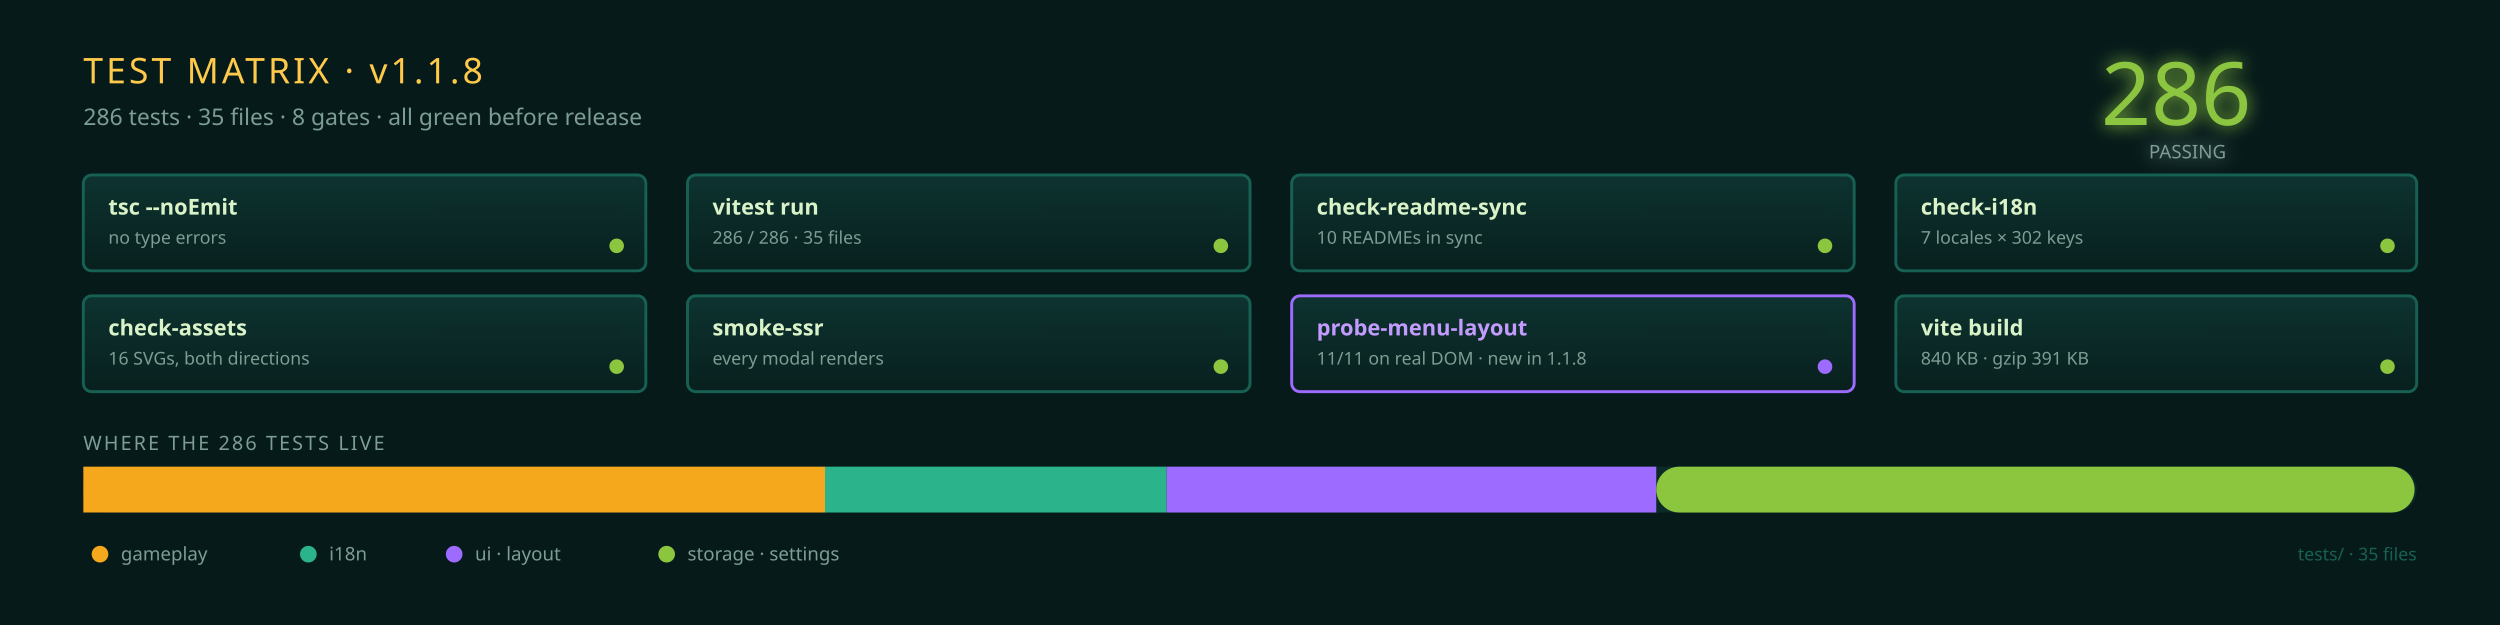
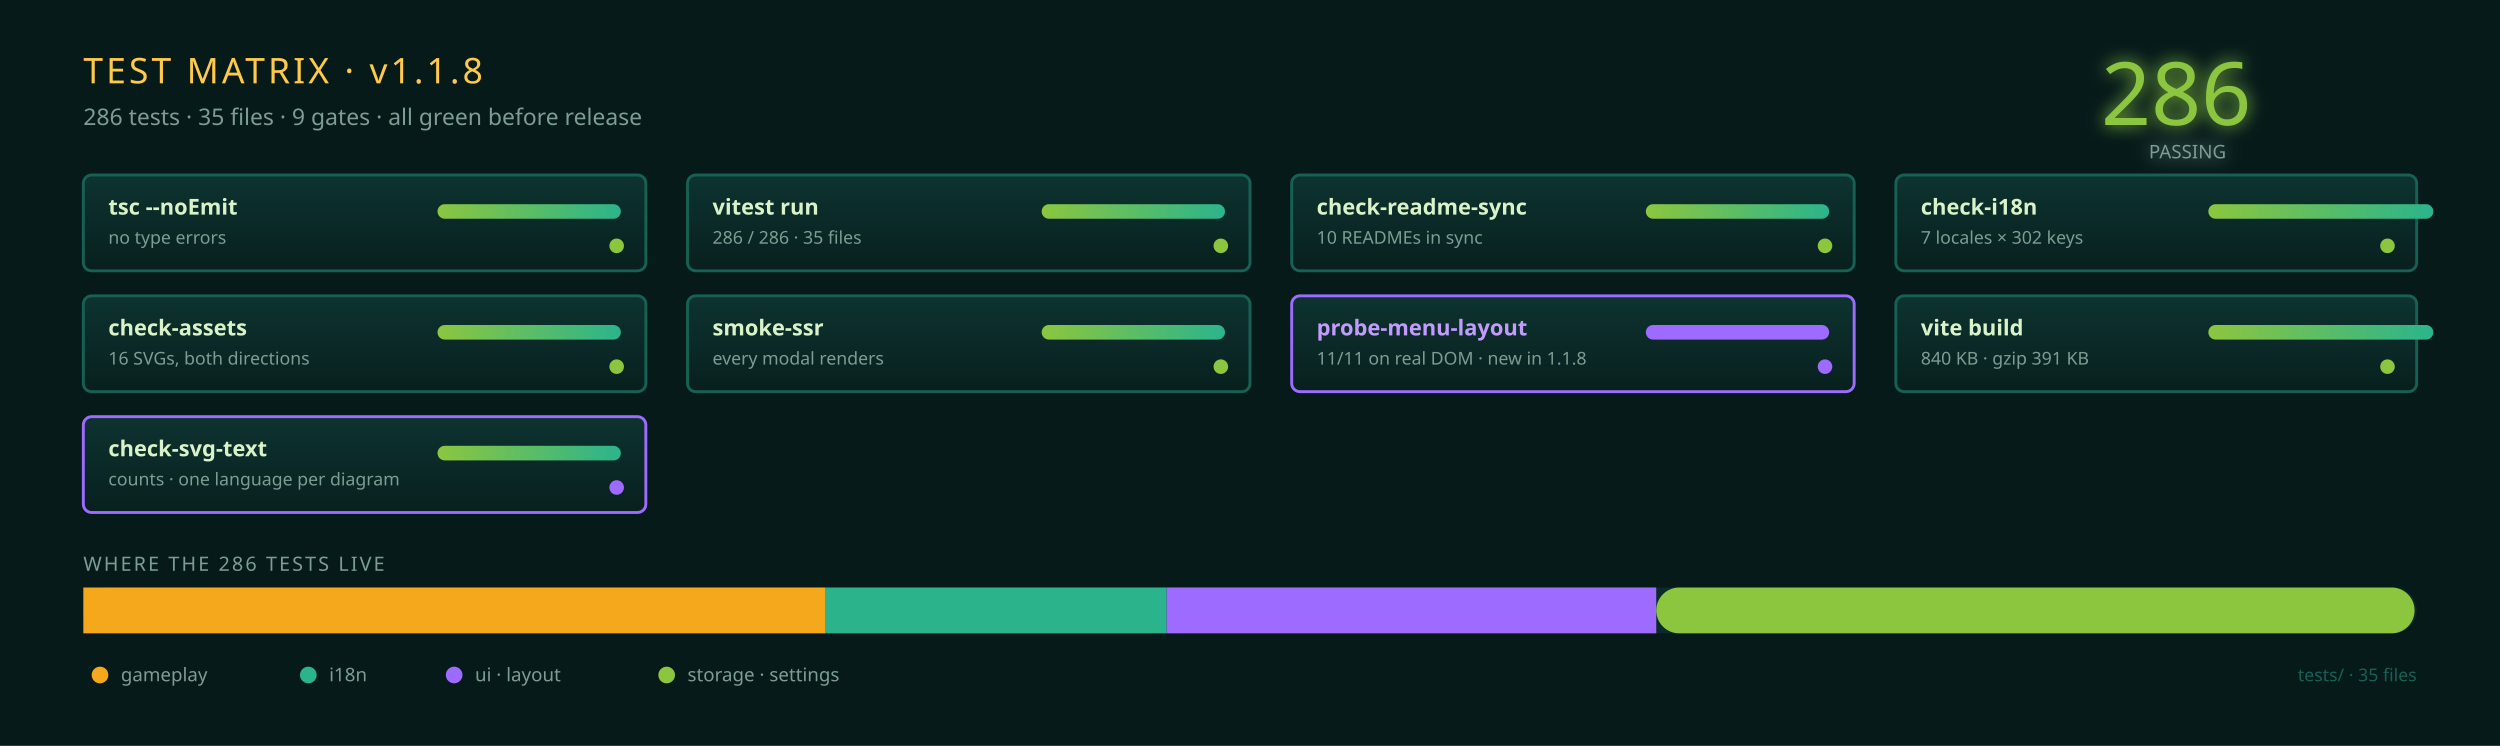
- <svg xmlns="http://www.w3.org/2000/svg" viewBox="0 0 1200 300" role="img" aria-label="Ma trận kiểm thử v1.1.8 — 35 file, 286 test, tám cổng chất lượng (hoạt họa SMIL)">
+ <svg xmlns="http://www.w3.org/2000/svg" viewBox="0 0 1200 358" role="img" aria-label="Ma trận kiểm thử v1.1.8 — 35 file, 286 test, tám cổng chất lượng (hoạt họa SMIL)">
  <defs>
    <linearGradient id="tmBar" x1="0" y1="0" x2="1" y2="0">
      <stop offset="0" stop-color="#8cc63f" />
      <stop offset="1" stop-color="#2bb48c" />
    </linearGradient>
    <linearGradient id="tmCard" x1="0" y1="0" x2="0" y2="1">
      <stop offset="0" stop-color="#0d3330" />
      <stop offset="1" stop-color="#08201e" />
    </linearGradient>
    <filter id="tmGlow" x="-30%" y="-30%" width="160%" height="160%">
      <feGaussianBlur stdDeviation="4" result="b" />
      <feMerge>
        <feMergeNode in="b" />
        <feMergeNode in="SourceGraphic" />
      </feMerge>
    </filter>
  </defs>
-   <rect width="1200" height="300" fill="#061a1a" />
+   <rect width="1200" height="358" fill="#061a1a" />
  <text x="40" y="40" font-family="Bungee, sans-serif" font-size="17" fill="#ffc94a" letter-spacing="1.5">TEST MATRIX · v1.1.8</text>
-   <text x="40" y="60" font-family="system-ui, sans-serif" font-size="11" fill="#7d9d94">286 tests · 35 files · 8 gates · all green before release</text>
+   <text x="40" y="60" font-family="system-ui, sans-serif" font-size="11" fill="#7d9d94">286 tests · 35 files · 9 gates · all green before release</text>
  <g transform="translate(1050,30)" filter="url(#tmGlow)">
    <text x="0" y="30" text-anchor="middle" font-family="Bungee, sans-serif" font-size="42" fill="#8cc63f">286
      <animate attributeName="opacity" values="0.75;1;0.75" dur="3.2s" repeatCount="indefinite" />
    </text>
    <text x="0" y="46" text-anchor="middle" font-family="system-ui, sans-serif" font-size="9" fill="#7d9d94">PASSING</text>
  </g>
  <g font-family="system-ui, sans-serif">
    <g transform="translate(40,84)">
      <rect width="270" height="46" rx="4" fill="url(#tmCard)" stroke="#166153" stroke-width="1.4" />
      <text x="12" y="19" font-size="10.5" fill="#d9f2c8" font-weight="700">tsc --noEmit</text>
      <text x="12" y="33" font-size="8.5" fill="#7d9d94">no type errors</text>
      <rect x="170" y="14" width="88" height="7" rx="3.5" fill="#0b2a28" />
-       <rect x="170" y="14" width="0" height="7" rx="3.5" fill="url(#tmBar)">
-         <animate attributeName="width" values="0;88;88;0" dur="9s" repeatCount="indefinite" />
+       <rect x="170" y="14" width="88" height="7" rx="3.5" fill="url(#tmBar)">
+         <animate attributeName="opacity" values="0.6;1;1;0.6" dur="9s" repeatCount="indefinite" />
      </rect>
      <circle cx="256" cy="34" r="3.5" fill="#8cc63f">
        <animate attributeName="opacity" values="1;0.3;1" dur="2.4s" repeatCount="indefinite" />
      </circle>
    </g>
    <g transform="translate(330,84)">
      <rect width="270" height="46" rx="4" fill="url(#tmCard)" stroke="#166153" stroke-width="1.4" />
      <text x="12" y="19" font-size="10.5" fill="#d9f2c8" font-weight="700">vitest run</text>
      <text x="12" y="33" font-size="8.5" fill="#7d9d94">286 / 286 · 35 files</text>
      <rect x="170" y="14" width="88" height="7" rx="3.5" fill="#0b2a28" />
-       <rect x="170" y="14" width="0" height="7" rx="3.5" fill="url(#tmBar)">
-         <animate attributeName="width" values="0;88;88;0" dur="9s" begin="0.6s" repeatCount="indefinite" />
+       <rect x="170" y="14" width="88" height="7" rx="3.5" fill="url(#tmBar)">
+         <animate attributeName="opacity" values="0.6;1;1;0.6" dur="9s" begin="0.6s" repeatCount="indefinite" />
      </rect>
      <circle cx="256" cy="34" r="3.5" fill="#8cc63f">
        <animate attributeName="opacity" values="1;0.3;1" dur="2.4s" begin="0.3s" repeatCount="indefinite" />
      </circle>
    </g>
    <g transform="translate(620,84)">
      <rect width="270" height="46" rx="4" fill="url(#tmCard)" stroke="#166153" stroke-width="1.4" />
      <text x="12" y="19" font-size="10.5" fill="#d9f2c8" font-weight="700">check-readme-sync</text>
      <text x="12" y="33" font-size="8.5" fill="#7d9d94">10 READMEs in sync</text>
      <rect x="170" y="14" width="88" height="7" rx="3.5" fill="#0b2a28" />
-       <rect x="170" y="14" width="0" height="7" rx="3.5" fill="url(#tmBar)">
-         <animate attributeName="width" values="0;88;88;0" dur="9s" begin="1.2s" repeatCount="indefinite" />
+       <rect x="170" y="14" width="88" height="7" rx="3.5" fill="url(#tmBar)">
+         <animate attributeName="opacity" values="0.6;1;1;0.6" dur="9s" begin="1.2s" repeatCount="indefinite" />
      </rect>
      <circle cx="256" cy="34" r="3.5" fill="#8cc63f">
        <animate attributeName="opacity" values="1;0.3;1" dur="2.4s" begin="0.6s" repeatCount="indefinite" />
      </circle>
    </g>
    <g transform="translate(910,84)">
      <rect width="250" height="46" rx="4" fill="url(#tmCard)" stroke="#166153" stroke-width="1.4" />
      <text x="12" y="19" font-size="10.5" fill="#d9f2c8" font-weight="700">check-i18n</text>
      <text x="12" y="33" font-size="8.5" fill="#7d9d94">7 locales × 302 keys</text>
      <rect x="150" y="14" width="88" height="7" rx="3.5" fill="#0b2a28" />
-       <rect x="150" y="14" width="0" height="7" rx="3.5" fill="url(#tmBar)">
-         <animate attributeName="width" values="0;88;88;0" dur="9s" begin="1.8s" repeatCount="indefinite" />
+       <rect x="150" y="14" width="108" height="7" rx="3.5" fill="url(#tmBar)">
+         <animate attributeName="opacity" values="0.6;1;1;0.6" dur="9s" begin="1.8s" repeatCount="indefinite" />
      </rect>
      <circle cx="236" cy="34" r="3.5" fill="#8cc63f">
        <animate attributeName="opacity" values="1;0.3;1" dur="2.4s" begin="0.9s" repeatCount="indefinite" />
      </circle>
    </g>
    <g transform="translate(40,142)">
      <rect width="270" height="46" rx="4" fill="url(#tmCard)" stroke="#166153" stroke-width="1.4" />
      <text x="12" y="19" font-size="10.5" fill="#d9f2c8" font-weight="700">check-assets</text>
      <text x="12" y="33" font-size="8.5" fill="#7d9d94">16 SVGs, both directions</text>
      <rect x="170" y="14" width="88" height="7" rx="3.5" fill="#0b2a28" />
-       <rect x="170" y="14" width="0" height="7" rx="3.5" fill="url(#tmBar)">
-         <animate attributeName="width" values="0;88;88;0" dur="9s" begin="2.4s" repeatCount="indefinite" />
+       <rect x="170" y="14" width="88" height="7" rx="3.5" fill="url(#tmBar)">
+         <animate attributeName="opacity" values="0.6;1;1;0.6" dur="9s" begin="2.4s" repeatCount="indefinite" />
      </rect>
      <circle cx="256" cy="34" r="3.5" fill="#8cc63f">
        <animate attributeName="opacity" values="1;0.3;1" dur="2.4s" begin="1.2s" repeatCount="indefinite" />
      </circle>
    </g>
    <g transform="translate(330,142)">
      <rect width="270" height="46" rx="4" fill="url(#tmCard)" stroke="#166153" stroke-width="1.4" />
      <text x="12" y="19" font-size="10.5" fill="#d9f2c8" font-weight="700">smoke-ssr</text>
      <text x="12" y="33" font-size="8.5" fill="#7d9d94">every modal renders</text>
      <rect x="170" y="14" width="88" height="7" rx="3.5" fill="#0b2a28" />
-       <rect x="170" y="14" width="0" height="7" rx="3.5" fill="url(#tmBar)">
-         <animate attributeName="width" values="0;88;88;0" dur="9s" begin="3s" repeatCount="indefinite" />
+       <rect x="170" y="14" width="88" height="7" rx="3.5" fill="url(#tmBar)">
+         <animate attributeName="opacity" values="0.6;1;1;0.6" dur="9s" begin="3s" repeatCount="indefinite" />
      </rect>
      <circle cx="256" cy="34" r="3.5" fill="#8cc63f">
        <animate attributeName="opacity" values="1;0.3;1" dur="2.4s" begin="1.5s" repeatCount="indefinite" />
      </circle>
    </g>
    <g transform="translate(620,142)">
      <rect width="270" height="46" rx="4" fill="url(#tmCard)" stroke="#9d6bff" stroke-width="1.4" />
      <text x="12" y="19" font-size="10.5" fill="#c39bff" font-weight="700">probe-menu-layout</text>
      <text x="12" y="33" font-size="8.5" fill="#7d9d94">11/11 on real DOM · new in 1.1.8</text>
      <rect x="170" y="14" width="88" height="7" rx="3.5" fill="#0b2a28" />
-       <rect x="170" y="14" width="0" height="7" rx="3.5" fill="#9d6bff">
-         <animate attributeName="width" values="0;88;88;0" dur="9s" begin="3.6s" repeatCount="indefinite" />
+       <rect x="170" y="14" width="88" height="7" rx="3.5" fill="#9d6bff">
+         <animate attributeName="opacity" values="0.6;1;1;0.6" dur="9s" begin="3.6s" repeatCount="indefinite" />
      </rect>
      <circle cx="256" cy="34" r="3.5" fill="#9d6bff">
        <animate attributeName="opacity" values="1;0.3;1" dur="2.4s" begin="1.8s" repeatCount="indefinite" />
      </circle>
    </g>
    <g transform="translate(910,142)">
      <rect width="250" height="46" rx="4" fill="url(#tmCard)" stroke="#166153" stroke-width="1.4" />
      <text x="12" y="19" font-size="10.5" fill="#d9f2c8" font-weight="700">vite build</text>
      <text x="12" y="33" font-size="8.5" fill="#7d9d94">840 KB · gzip 391 KB</text>
      <rect x="150" y="14" width="88" height="7" rx="3.5" fill="#0b2a28" />
-       <rect x="150" y="14" width="0" height="7" rx="3.5" fill="url(#tmBar)">
-         <animate attributeName="width" values="0;88;88;0" dur="9s" begin="4.2s" repeatCount="indefinite" />
+       <rect x="150" y="14" width="108" height="7" rx="3.5" fill="url(#tmBar)">
+         <animate attributeName="opacity" values="0.6;1;1;0.6" dur="9s" begin="4.2s" repeatCount="indefinite" />
      </rect>
      <circle cx="236" cy="34" r="3.5" fill="#8cc63f">
        <animate attributeName="opacity" values="1;0.3;1" dur="2.4s" begin="2.1s" repeatCount="indefinite" />
      </circle>
    </g>
+     <g transform="translate(40,200)">
+       <rect width="270" height="46" rx="4" fill="url(#tmCard)" stroke="#9d6bff" stroke-width="1.4" />
+       <text x="12" y="19" font-size="10.5" fill="#d9f2c8" font-weight="700">check-svg-text</text>
+       <text x="12" y="33" font-size="8.5" fill="#7d9d94">counts · one language per diagram</text>
+       <rect x="170" y="14" width="88" height="7" rx="3.5" fill="#0b2a28" />
+       <rect x="170" y="14" width="88" height="7" rx="3.5" fill="url(#tmBar)" />
+       <circle cx="256" cy="34" r="3.5" fill="#9d6bff">
+         <animate attributeName="opacity" values="1;0.3;1" dur="2.4s" begin="0.9s" repeatCount="indefinite" />
+       </circle>
+     </g>
  </g>
-   <text x="40" y="216" font-family="system-ui, sans-serif" font-size="9.5" fill="#7d9d94" letter-spacing="1">WHERE THE 286 TESTS LIVE</text>
-   <g transform="translate(40,224)">
+   <text x="40" y="274" font-family="system-ui, sans-serif" font-size="9.5" fill="#7d9d94" letter-spacing="1">WHERE THE 286 TESTS LIVE</text>
+   <g transform="translate(40,282)">
    <rect width="1120" height="22" rx="11" fill="#0b2a28" />
    <rect x="0" y="0" width="356" height="22" fill="#f5a81c">
      <animate attributeName="opacity" values="0.55;1;1;0.55" dur="9s" begin="0.0s" repeatCount="indefinite" />
    </rect>
    <rect x="356" y="0" width="164" height="22" fill="#2bb48c">
      <animate attributeName="opacity" values="0.55;1;1;0.55" dur="9s" begin="0.8s" repeatCount="indefinite" />
    </rect>
    <rect x="520" y="0" width="235" height="22" fill="#9d6bff">
      <animate attributeName="opacity" values="0.55;1;1;0.55" dur="9s" begin="1.6s" repeatCount="indefinite" />
    </rect>
    <rect x="755" y="0" width="364" height="22" rx="11" fill="#8cc63f">
      <animate attributeName="opacity" values="0.55;1;1;0.55" dur="9s" begin="2.4s" repeatCount="indefinite" />
    </rect>
  </g>
  <g font-family="system-ui, sans-serif" font-size="9" fill="#7d9d94">
-     <circle cx="48" cy="266" r="4" fill="#f5a81c" />
-     <text x="58" y="269">gameplay</text>
-     <circle cx="148" cy="266" r="4" fill="#2bb48c" />
-     <text x="158" y="269">i18n</text>
-     <circle cx="218" cy="266" r="4" fill="#9d6bff" />
-     <text x="228" y="269">ui · layout</text>
-     <circle cx="320" cy="266" r="4" fill="#8cc63f" />
-     <text x="330" y="269">storage · settings</text>
+     <circle cx="48" cy="324" r="4" fill="#f5a81c" />
+     <text x="58" y="327">gameplay</text>
+     <circle cx="148" cy="324" r="4" fill="#2bb48c" />
+     <text x="158" y="327">i18n</text>
+     <circle cx="218" cy="324" r="4" fill="#9d6bff" />
+     <text x="228" y="327">ui · layout</text>
+     <circle cx="320" cy="324" r="4" fill="#8cc63f" />
+     <text x="330" y="327">storage · settings</text>
  </g>
-   <text x="1160" y="269" text-anchor="end" font-family="system-ui, sans-serif" font-size="8.5" fill="#166153">tests/ · 35 files</text>
+   <text x="1160" y="327" text-anchor="end" font-family="system-ui, sans-serif" font-size="8.5" fill="#166153">tests/ · 35 files</text>
</svg>
